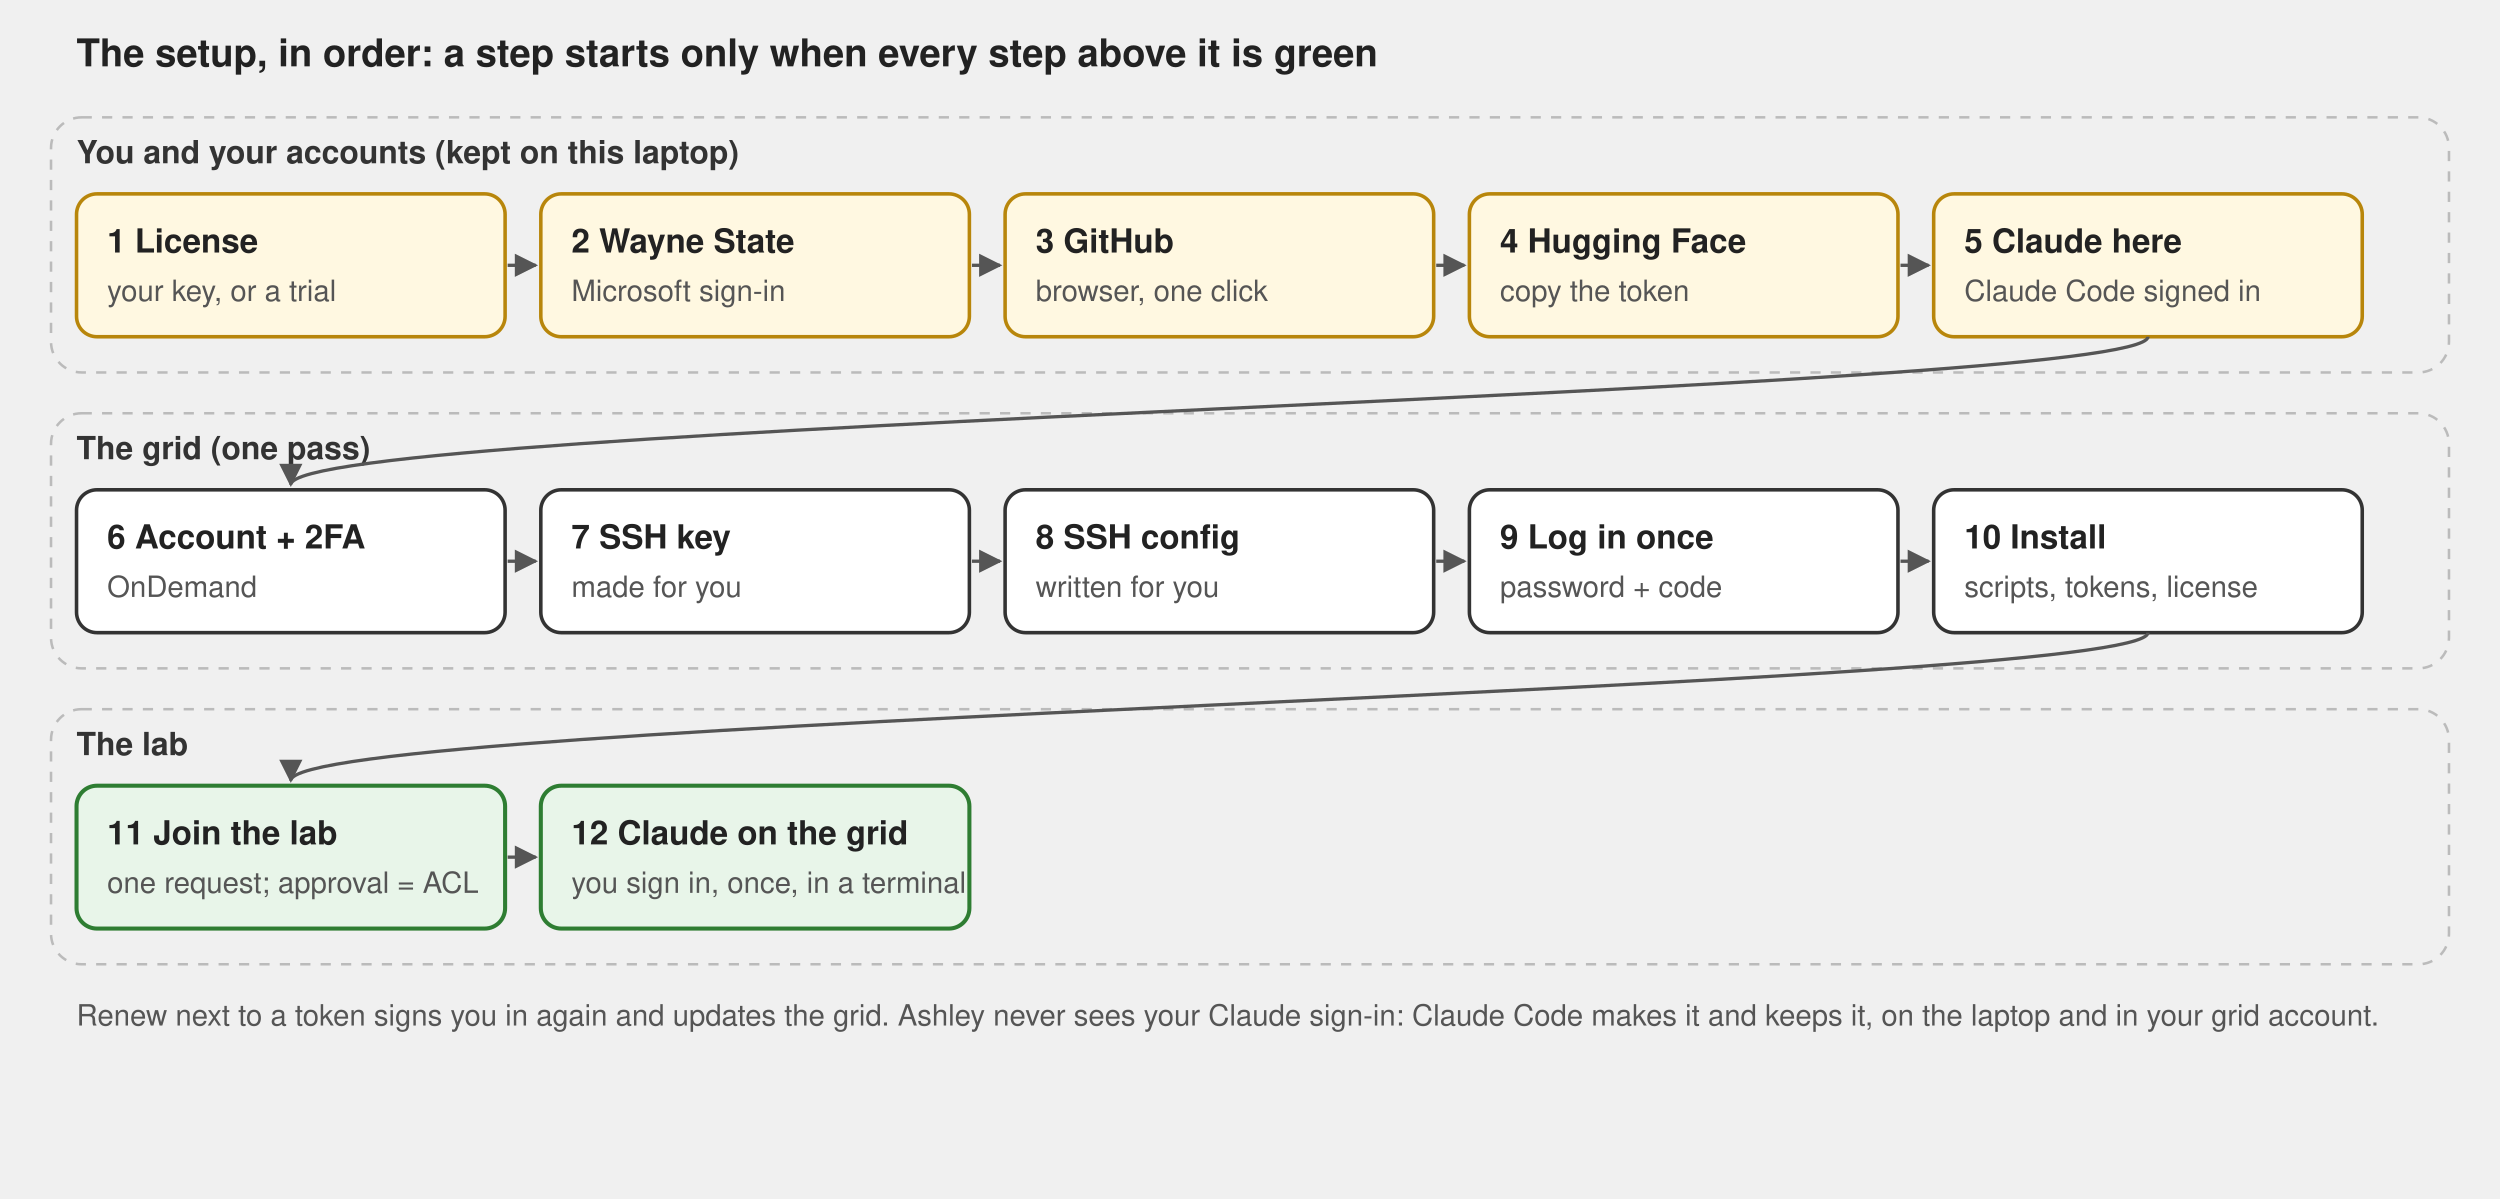
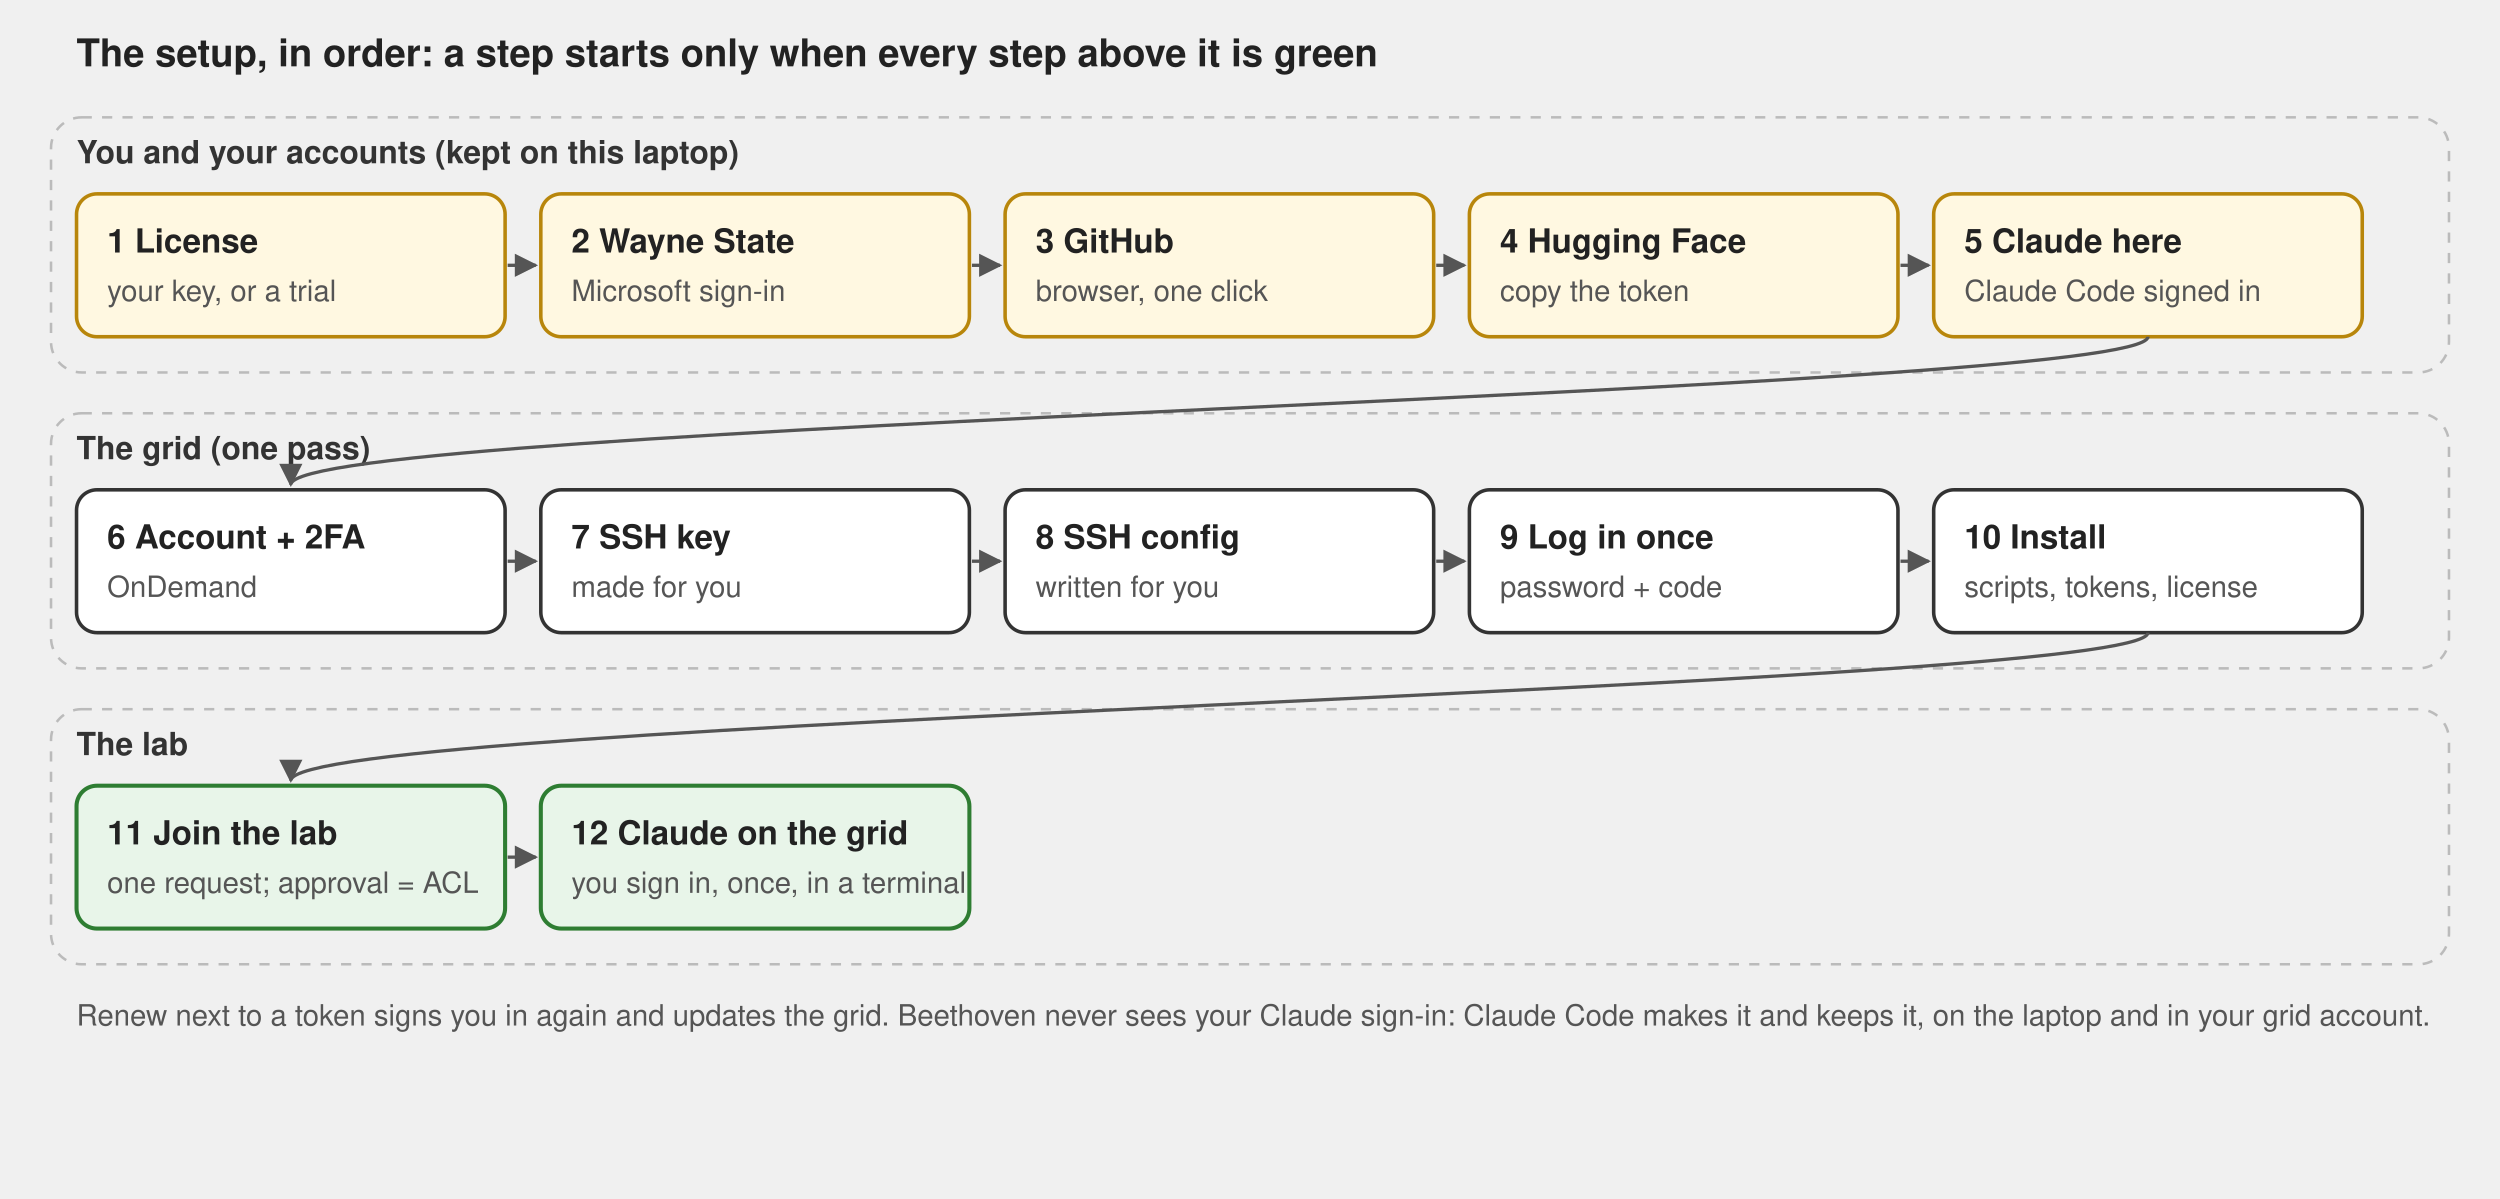
<svg xmlns="http://www.w3.org/2000/svg" viewBox="0 0 980 470" font-family="Segoe UI, Helvetica, Arial, sans-serif" font-size="13">
  <defs>
    <marker id="c" viewBox="0 0 10 10" refX="9" refY="5" markerWidth="7" markerHeight="7" orient="auto">
      <path d="M0,0 L10,5 L0,10 z" fill="#555" />
    </marker>
    <style>
      .st{fill:#fff;stroke:#333;stroke-width:1.4;rx:8}
      .you{fill:#fff8e1;stroke:#b8860b;stroke-width:1.4;rx:8}
      .lab{fill:#e8f5e9;stroke:#2e7d32;stroke-width:1.6;rx:8}
      .n{font-weight:600;fill:#222}.s{fill:#555;font-size:11.5px}.b{fill:#333;font-size:12.5px;font-weight:600}
      .a{stroke:#555;stroke-width:1.3;fill:none;marker-end:url(#c)}
      .band{fill:none;stroke:#bbb;stroke-dasharray:4 4;rx:12}
    </style>
  </defs>
  <text x="30" y="26" font-size="15" font-weight="600" fill="#222">The setup, in order: a step starts only when every step above it is green</text>
  <rect class="band" x="20" y="46" width="940" height="100" />
  <text class="b" x="30" y="64">You and your accounts (kept on this laptop)</text>
  <rect class="you" x="30" y="76" width="168" height="56" />
  <text class="n" x="42" y="99">1 License</text>
  <text class="s" x="42" y="118">your key, or a trial</text>
  <rect class="you" x="212" y="76" width="168" height="56" />
  <text class="n" x="224" y="99">2 Wayne State</text>
  <text class="s" x="224" y="118">Microsoft sign-in</text>
  <line class="a" x1="199" y1="104.0" x2="210" y2="104.0" />
  <rect class="you" x="394" y="76" width="168" height="56" />
  <text class="n" x="406" y="99">3 GitHub</text>
  <text class="s" x="406" y="118">browser, one click</text>
  <line class="a" x1="381" y1="104.0" x2="392" y2="104.0" />
  <rect class="you" x="576" y="76" width="168" height="56" />
  <text class="n" x="588" y="99">4 Hugging Face</text>
  <text class="s" x="588" y="118">copy the token</text>
  <line class="a" x1="563" y1="104.0" x2="574" y2="104.0" />
  <rect class="you" x="758" y="76" width="168" height="56" />
  <text class="n" x="770" y="99">5 Claude here</text>
  <text class="s" x="770" y="118">Claude Code signed in</text>
  <line class="a" x1="745" y1="104.0" x2="756" y2="104.0" />
  <rect class="band" x="20" y="162" width="940" height="100" />
  <text class="b" x="30" y="180">The grid (one pass)</text>
  <rect class="st" x="30" y="192" width="168" height="56" />
  <text class="n" x="42" y="215">6 Account + 2FA</text>
  <text class="s" x="42" y="234">OnDemand</text>
  <rect class="st" x="212" y="192" width="168" height="56" />
  <text class="n" x="224" y="215">7 SSH key</text>
  <text class="s" x="224" y="234">made for you</text>
  <line class="a" x1="199" y1="220.0" x2="210" y2="220.0" />
  <rect class="st" x="394" y="192" width="168" height="56" />
  <text class="n" x="406" y="215">8 SSH config</text>
  <text class="s" x="406" y="234">written for you</text>
  <line class="a" x1="381" y1="220.0" x2="392" y2="220.0" />
  <rect class="st" x="576" y="192" width="168" height="56" />
  <text class="n" x="588" y="215">9 Log in once</text>
  <text class="s" x="588" y="234">password + code</text>
  <line class="a" x1="563" y1="220.0" x2="574" y2="220.0" />
  <rect class="st" x="758" y="192" width="168" height="56" />
  <text class="n" x="770" y="215">10 Install</text>
  <text class="s" x="770" y="234">scripts, tokens, license</text>
  <line class="a" x1="745" y1="220.0" x2="756" y2="220.0" />
  <path class="a" d="M842.0 132 C 842.0 154, 114.0 166, 114.0 190" />
  <rect class="band" x="20" y="278" width="940" height="100" />
  <text class="b" x="30" y="296">The lab</text>
  <rect class="lab" x="30" y="308" width="168" height="56" />
  <text class="n" x="42" y="331">11 Join the lab</text>
  <text class="s" x="42" y="350">one request; approval = ACL</text>
  <rect class="lab" x="212" y="308" width="168" height="56" />
  <text class="n" x="224" y="331">12 Claude on the grid</text>
  <text class="s" x="224" y="350">you sign in, once, in a terminal</text>
  <line class="a" x1="199" y1="336.0" x2="210" y2="336.0" />
  <path class="a" d="M842.0 248 C 842.0 270, 114.0 282, 114.0 306" />
-   <text class="s" x="30" y="402">Renew next to a token signs you in again and updates the grid. Ashley never sees your Claude sign-in: Claude Code makes it and keeps it, on the laptop and in your grid account.</text>
+   <text class="s" x="30" y="402">Renew next to a token signs you in again and updates the grid. Beethoven never sees your Claude sign-in: Claude Code makes it and keeps it, on the laptop and in your grid account.</text>
</svg>
